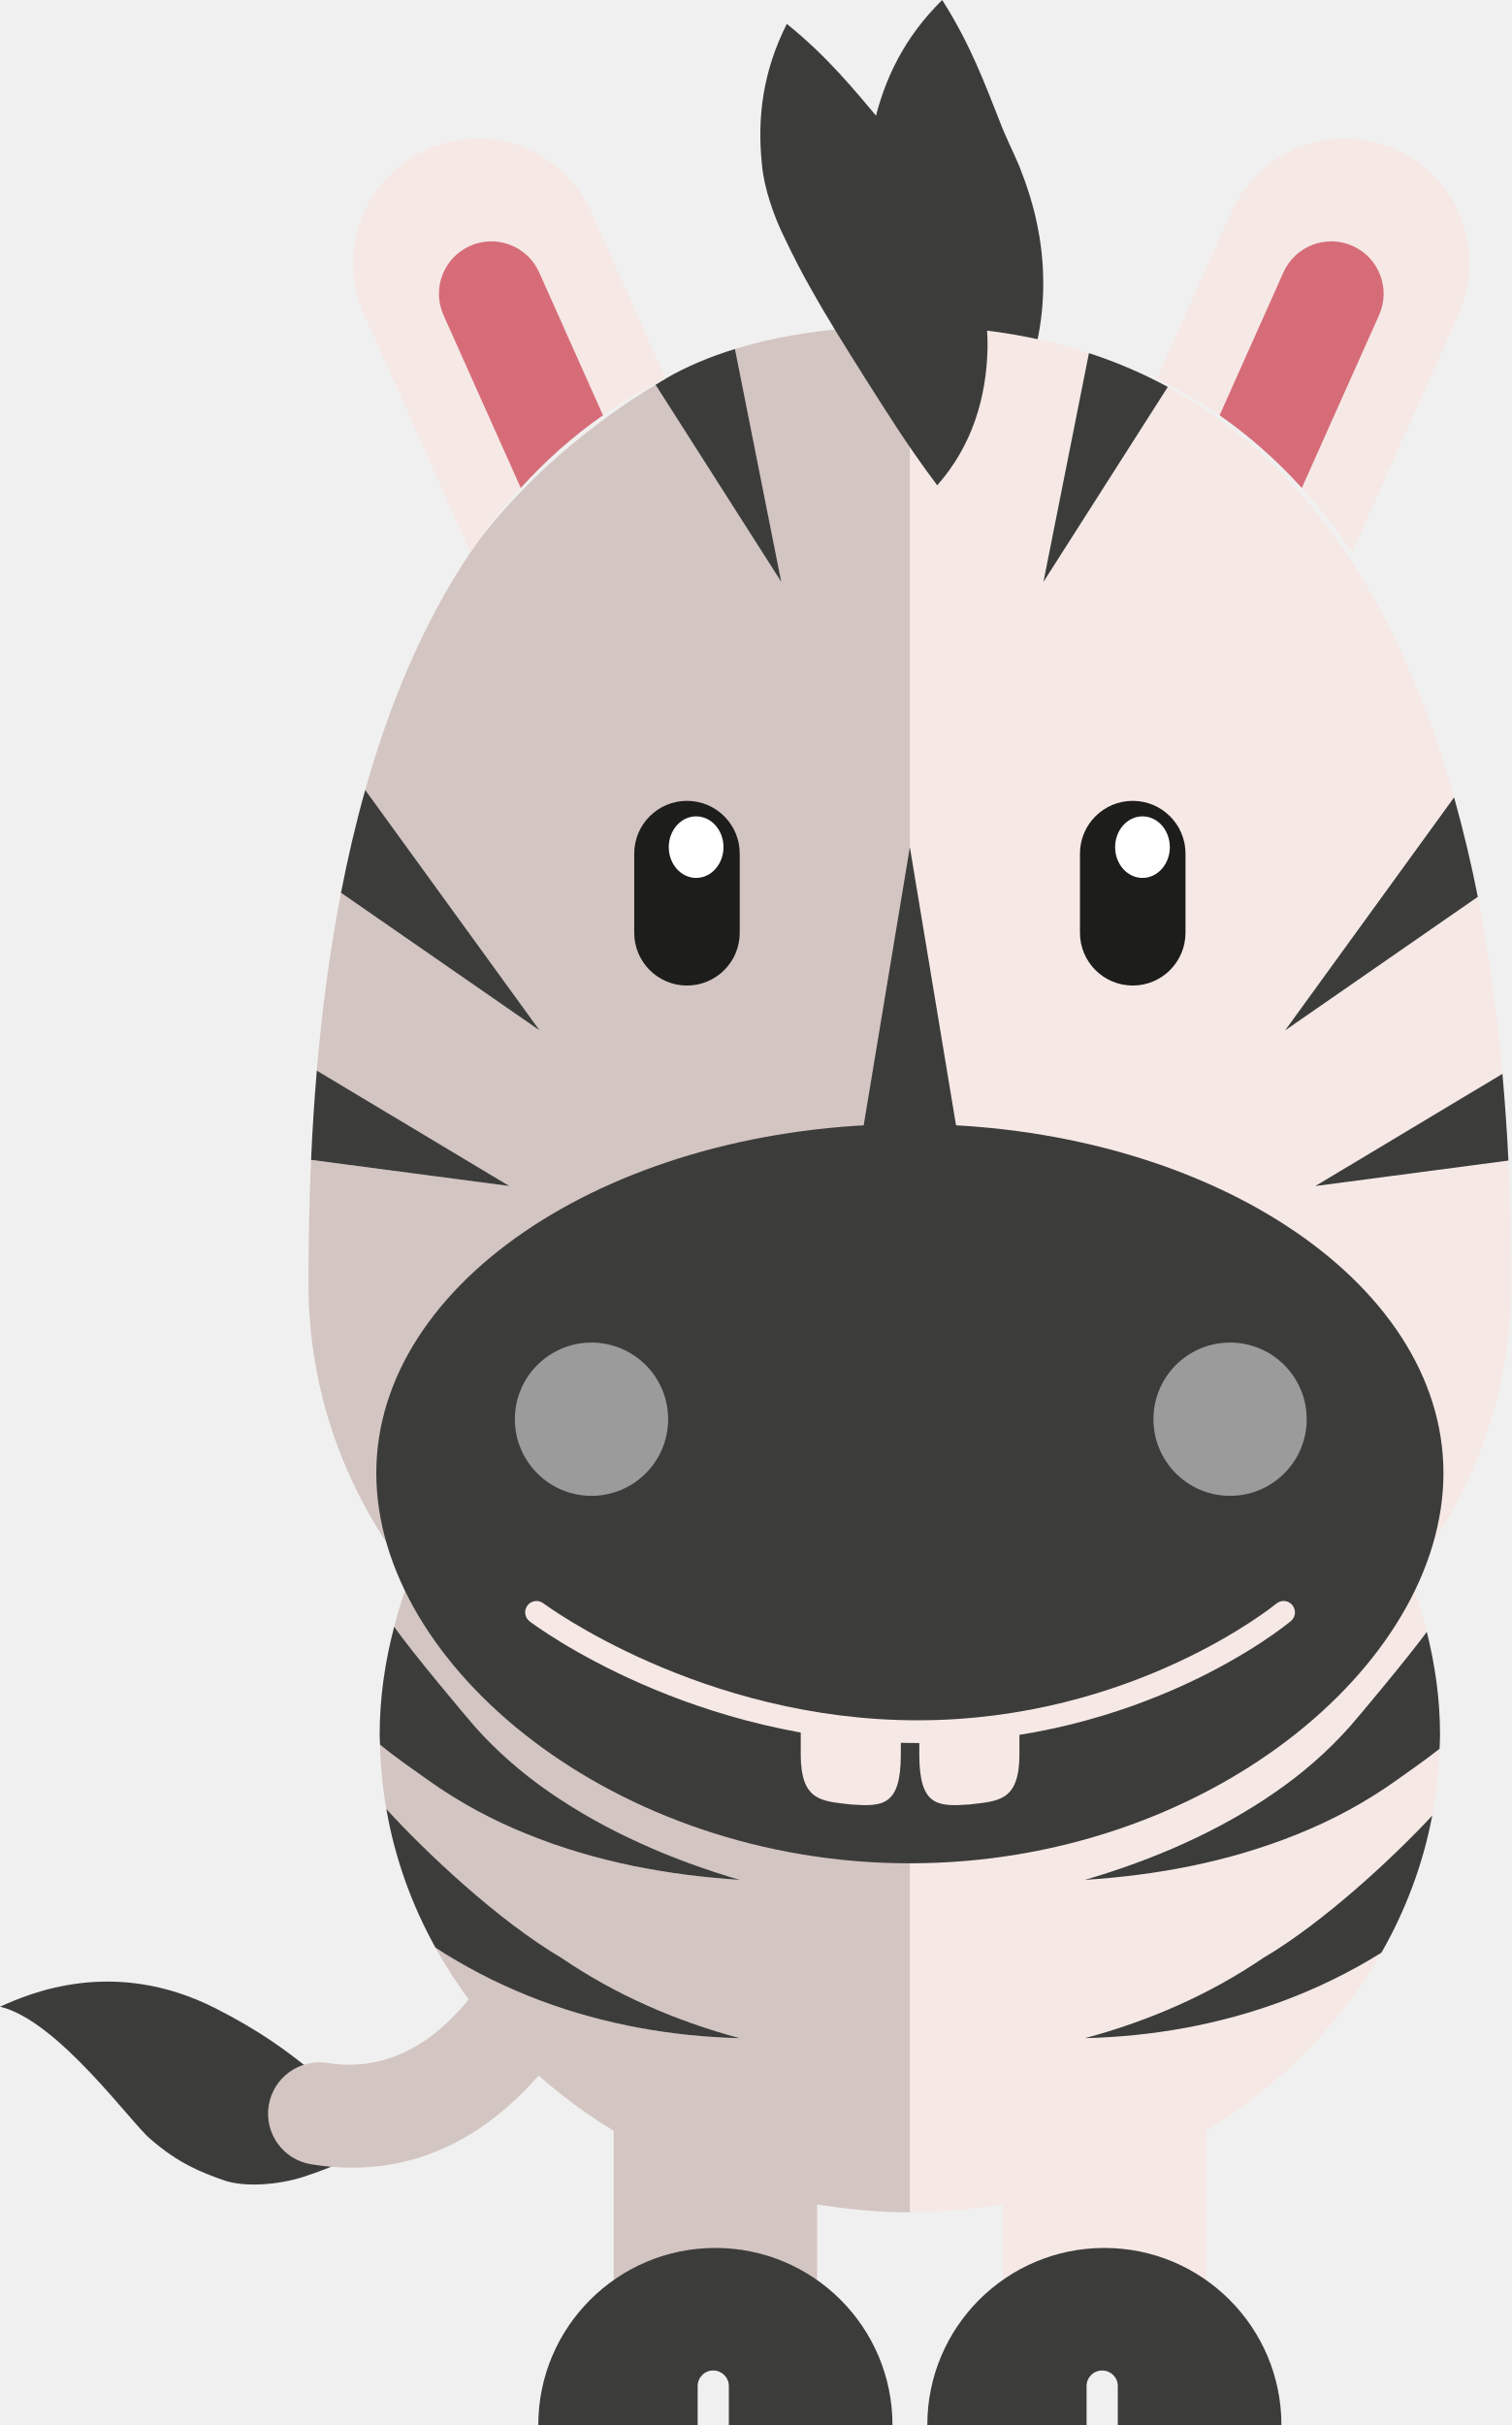
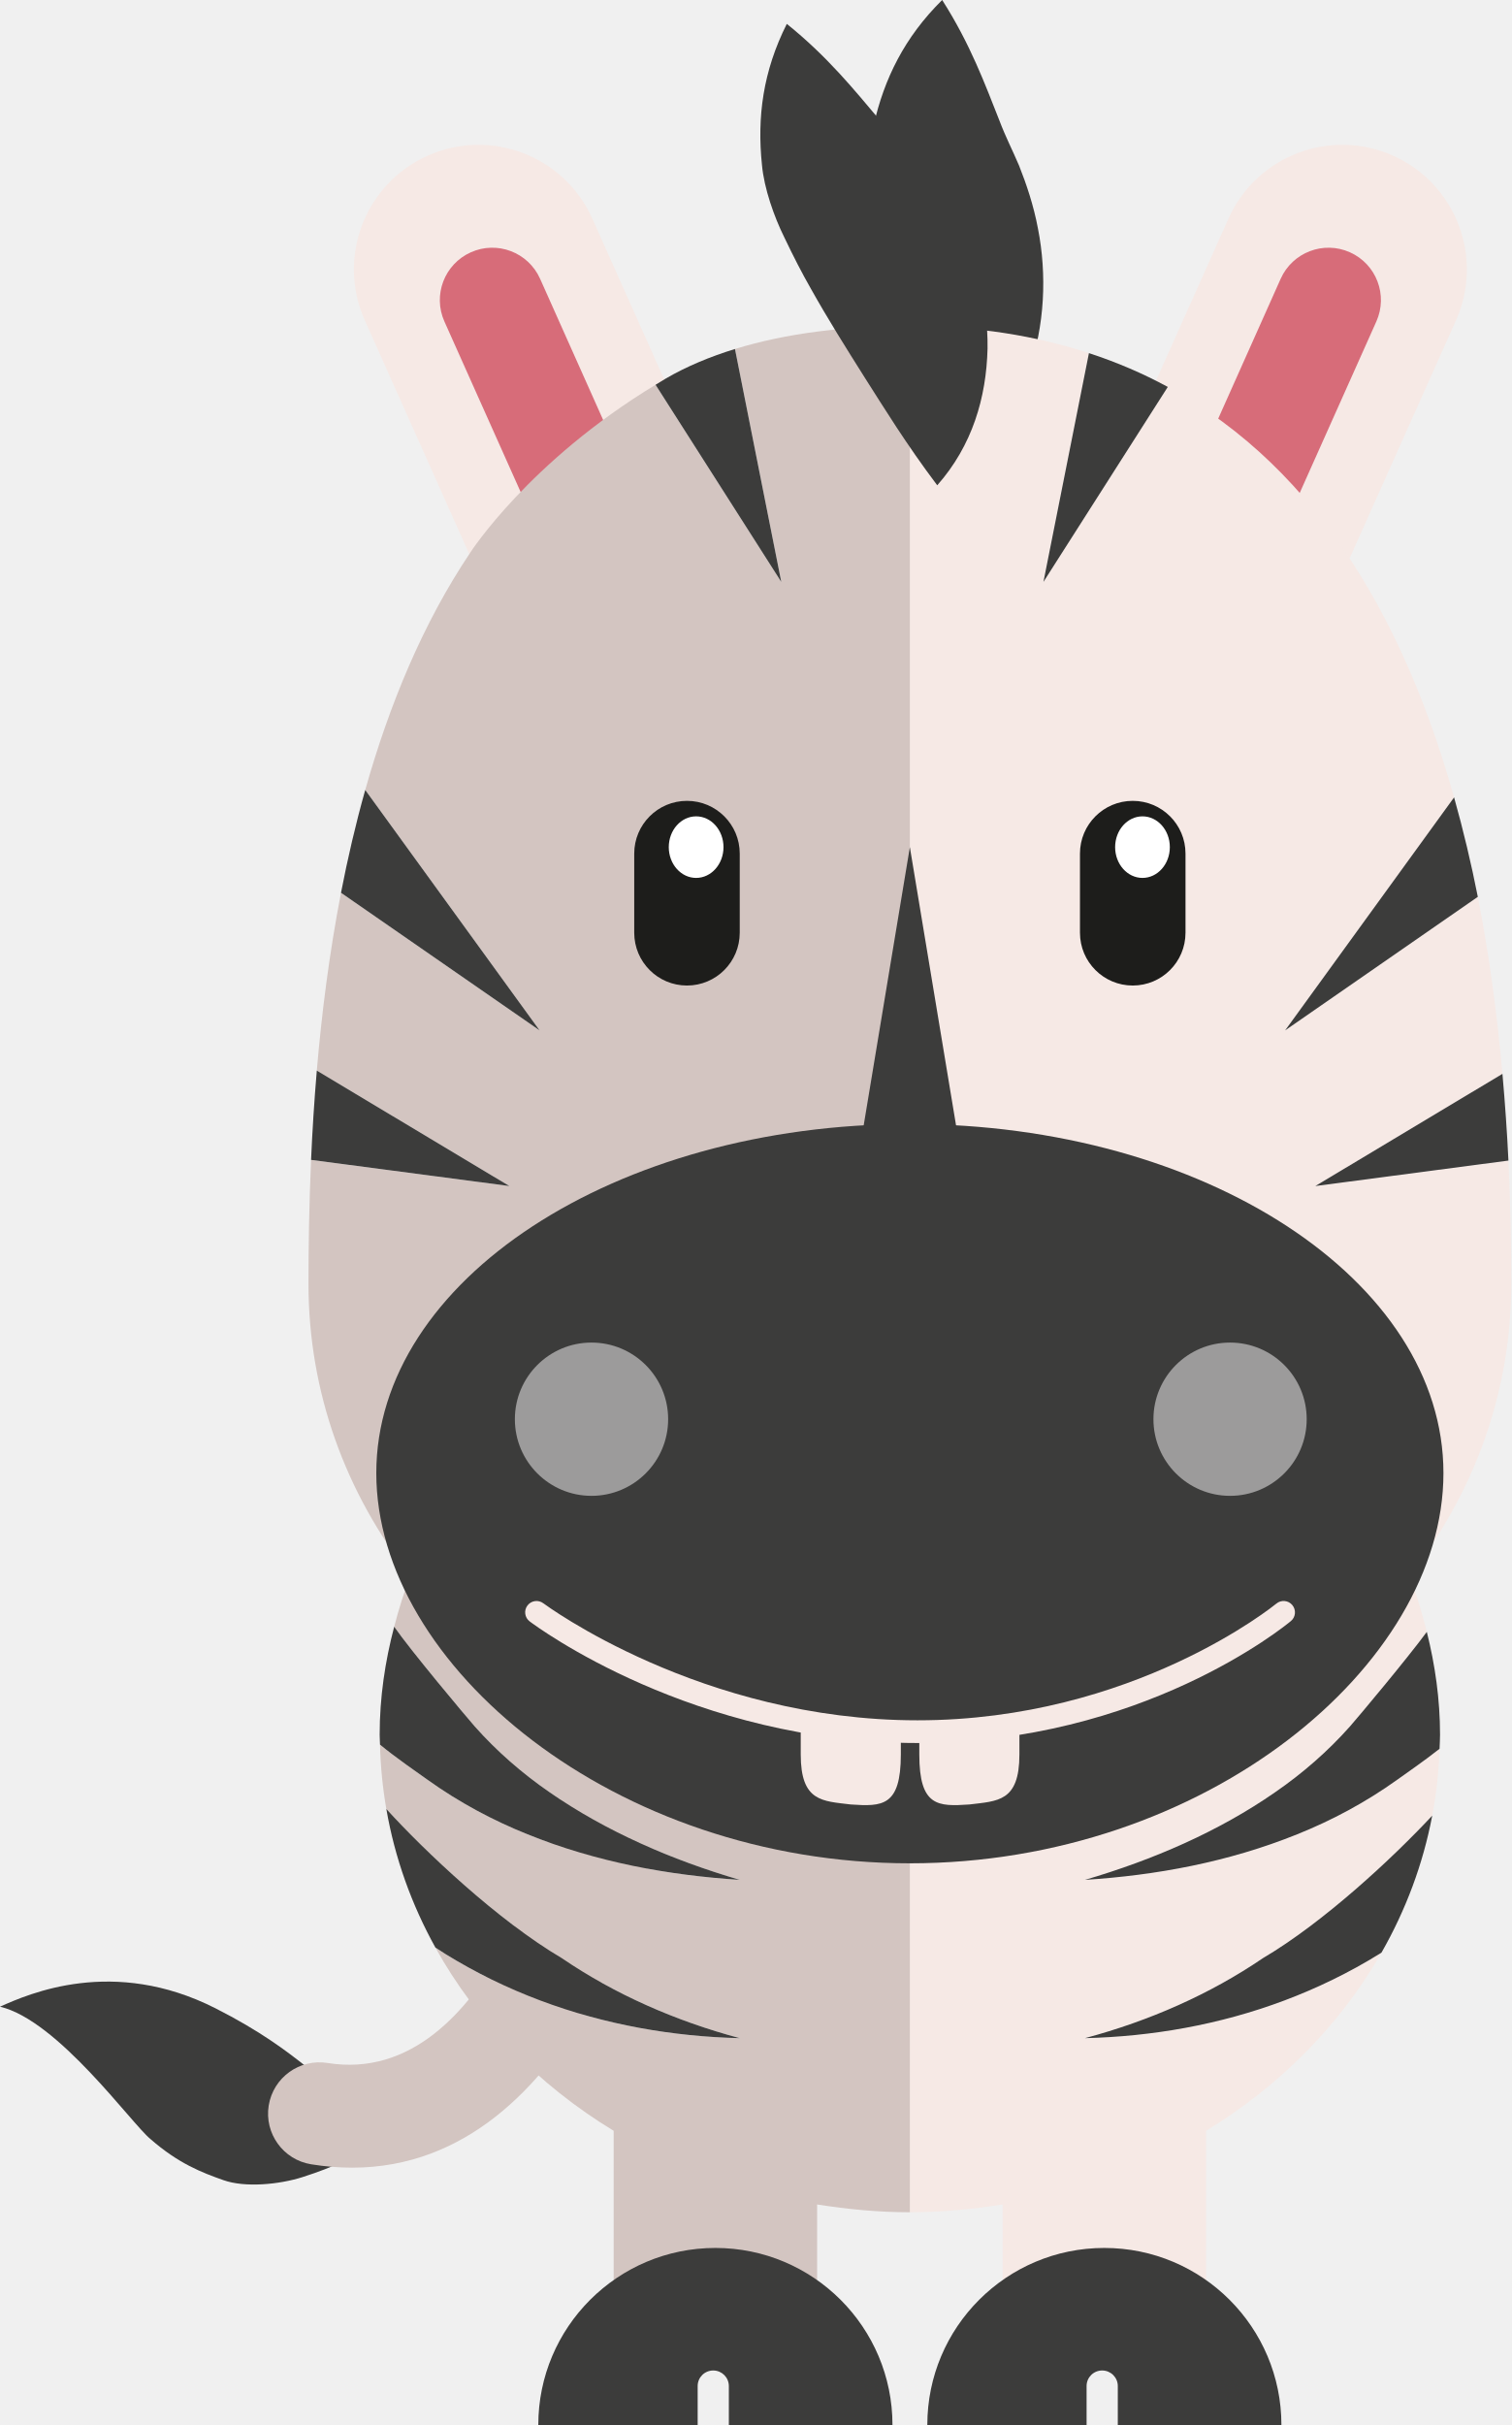
<svg xmlns="http://www.w3.org/2000/svg" version="1.1" width="102.225" height="164.007" id="svg13351">
  <defs id="defs13353" />
  <g transform="translate(-323.8877,-450.3585)" id="layer1">
+     <g transform="matrix(1.25,0,0,-1.25,416.9871,472.1008)" id="g4154">
+       <path d="M 0,0 C 0.64,1.429 0,3.104 -1.43,3.744 -2.859,4.383 -4.534,3.743 -5.175,2.315 L -8.63,-5.417 c -1.059,0.74 -2.194,1.399 -3.397,1.985 l 4.023,8.996 C -6.483,8.966 -2.496,10.488 0.908,8.97 4.306,7.449 5.83,3.458 4.31,0.061 l -5.767,-12.898 c -0.826,1.228 -1.733,2.394 -2.724,3.485 L 0,0 z" id="path4156" style="fill:#f6e9e5;fill-opacity:1;fill-rule:nonzero;stroke:none" />
+     </g>
+     <g transform="matrix(1.25,0,0,-1.25,415.2,467.4206)" id="g4158">
+       <path d="m 0,0 c 1.43,-0.64 2.069,-2.315 1.43,-3.744 l -4.181,-9.352 c -1.324,1.464 -2.804,2.783 -4.449,3.935 l 3.454,7.732 C -3.104,-0.001 -1.429,0.639 0,0" id="path4160" style="fill:#d76c79;fill-opacity:1;fill-rule:nonzero;stroke:none" />
+     </g>
+     <g transform="matrix(1.25,0,0,-1.25,353.948,472.1008)" id="g4146">
+       <path d="M 0,0 C -0.639,1.429 0,3.104 1.432,3.744 2.859,4.383 4.536,3.743 5.176,2.315 l 3.455,-7.732 c 1.057,0.74 2.194,1.399 3.396,1.985 L 8.005,5.564 C 6.483,8.966 2.496,10.488 -0.905,8.97 -4.306,7.449 -5.83,3.458 -4.308,0.061 l 5.766,-12.898 c 0.827,1.228 1.733,2.394 2.724,3.485 L 0,0 z" id="path4148" style="fill:#f6e9e5;fill-opacity:1;fill-rule:nonzero;stroke:none" />
+     </g>
+     <g transform="matrix(1.25,0,0,-1.25,355.7375,467.4206)" id="g4150">
+       <path d="m 0,0 c -1.431,-0.64 -2.07,-2.315 -1.432,-3.744 l 4.182,-9.352 c 1.324,1.464 2.805,2.783 4.449,3.935 L 3.745,-1.429 C 3.104,-0.001 1.428,0.639 0,0" id="path4152" style="fill:#d76c79;fill-opacity:1;fill-rule:nonzero;stroke:none" />
+     </g>
    <g transform="matrix(1.25,0,0,-1.25,387.6182,450.3585)" id="g4078">
      <path d="m 0,0 c 1.529,-2.39 2.332,-4.594 3.083,-6.486 0.374,-0.986 0.685,-1.55 1.08,-2.479 0.389,-0.977 0.788,-2.155 1.019,-3.395 0.492,-2.489 0.375,-5.271 -0.506,-7.758 -0.905,-2.486 -2.458,-4.711 -4.944,-6.139 -0.896,2.716 -1.372,4.837 -1.853,6.773 -0.466,1.934 -0.874,3.628 -1.226,5.494 -0.183,0.942 -0.331,1.916 -0.472,3.091 -0.168,1.222 -0.191,2.862 0.106,4.097 C -3.141,-4.257 -2.039,-2.017 0,0" id="path4080" style="fill:#3c3c3b;fill-opacity:1;fill-rule:nonzero;stroke:none" />
    </g>
    <g transform="matrix(1.25,0,0,-1.25,323.8877,586.0739)" id="g4082">
      <path d="m 0,0 c 1.565,0.7 6.128,2.715 11.656,-0.085 2.438,-1.237 3.813,-2.293 4.844,-3.102 1.026,-0.829 2.913,-2.856 3.69,-4.392 -1.568,-0.706 -1.828,-1.003 -3.833,-1.646 -1.249,-0.396 -3.095,-0.577 -4.266,-0.161 -1.171,0.415 -2.422,0.89 -3.949,2.224 C 7.115,-6.329 3.145,-0.746 0,0" id="path4084" style="fill:#3c3c3b;fill-opacity:1;fill-rule:nonzero;stroke:none" />
    </g>
    <g transform="matrix(1.25,0,0,-1.25,347.7092,596.9613)" id="g4086">
      <path d="m 0,0 c -0.711,0 -1.45,0.058 -2.218,0.182 -1.514,0.244 -2.543,1.67 -2.298,3.183 0.245,1.513 1.669,2.541 3.183,2.299 8.965,-1.442 12.45,13.778 12.484,13.934 0.334,1.496 1.814,2.442 3.313,2.106 1.497,-0.333 2.44,-1.815 2.108,-3.312 C 16.394,17.601 12.326,0 0,0" id="path4088" style="fill:#d3c5c1;fill-opacity:1;fill-rule:nonzero;stroke:none" />
    </g>
    <g transform="matrix(1.25,0,0,-1.25,411.6386,574.4124)" id="g4090">
      <path d="m 0,0 c -3.745,-1.511 -7.642,-2.221 -11.49,-2.468 3.699,1.085 7.245,2.625 10.278,4.732 1.517,1.044 2.891,2.251 4.057,3.564 0.468,0.532 3.102,3.674 4.164,5.122 -0.258,1.032 -0.56,2.05 -0.946,3.035 3.513,4.492 5.516,9.932 5.516,15.807 0,1.927 -0.034,4.184 -0.153,6.658 L 0.977,35.072 11.102,41.143 C 10.83,44.2 10.413,47.442 9.769,50.72 L -0.658,43.494 8.485,56.101 c -2.55,9.096 -7.17,17.693 -15.492,22.208 l -6.729,-10.55 2.462,12.379 c -2.863,0.936 -6.07,1.466 -9.69,1.466 l 0,-102.055 c 1.714,0 3.385,0.162 5.019,0.421 l 0,-7.013 11.008,0 0,10.998 c 4.001,2.433 7.275,5.753 9.495,9.643 C 4.519,-6.428 4.482,-6.451 4.442,-6.477 2.797,-7.494 1.074,-8.326 -0.687,-8.989 c -3.525,-1.326 -7.198,-1.956 -10.803,-2.043 3.487,0.933 6.775,2.383 9.631,4.329 3.27,1.925 7.01,5.403 9.161,7.711 C 7.527,2.187 7.659,3.395 7.698,4.624 6.879,3.975 5.845,3.267 5.403,2.946 3.692,1.722 1.874,0.752 0,0" id="path4092" style="fill:#f6e9e5;fill-opacity:1;fill-rule:nonzero;stroke:none" />
    </g>
    <g transform="matrix(1.25,0,0,-1.25,423.8499,511.0128)" id="g4094">
      <path d="M 0,0 C -0.354,1.796 -0.782,3.595 -1.284,5.381 L -10.427,-7.226 0,0 z" id="path4096" style="fill:#3c3c3b;fill-opacity:1;fill-rule:nonzero;stroke:none" />
    </g>
    <g transform="matrix(1.25,0,0,-1.25,425.9208,528.8498)" id="g4098">
      <path d="M 0,0 C -0.071,1.491 -0.18,3.067 -0.324,4.692 L -10.449,-1.378 0,0 z" id="path4100" style="fill:#3c3c3b;fill-opacity:1;fill-rule:nonzero;stroke:none" />
    </g>
    <g transform="matrix(1.25,0,0,-1.25,402.8794,476.5268)" id="g4102">
      <path d="M 0,0 C -1.325,0.72 -2.747,1.332 -4.267,1.829 L -6.729,-10.55 0,0 z" id="path4104" style="fill:#3c3c3b;fill-opacity:1;fill-rule:nonzero;stroke:none" />
    </g>
    <g transform="matrix(1.25,0,0,-1.25,415.1951,567.1273)" id="g4106">
      <path d="m 0,0 c -1.166,-1.313 -2.54,-2.521 -4.057,-3.564 -3.033,-2.107 -6.579,-3.647 -10.278,-4.732 3.848,0.247 7.745,0.957 11.49,2.468 1.873,0.752 3.692,1.722 5.403,2.946 0.442,0.32 1.476,1.028 2.295,1.678 0.009,0.254 0.027,0.505 0.027,0.761 0,1.917 -0.267,3.77 -0.716,5.565 C 3.102,3.674 0.467,0.532 0,0" id="path4108" style="fill:#3c3c3b;fill-opacity:1;fill-rule:nonzero;stroke:none" />
    </g>
    <g transform="matrix(1.25,0,0,-1.25,409.3144,582.7914)" id="g4110">
      <path d="m 0,0 c -2.855,-1.946 -6.144,-3.396 -9.63,-4.329 3.605,0.087 7.277,0.717 10.803,2.043 1.761,0.663 3.484,1.495 5.128,2.513 0.041,0.025 0.077,0.048 0.116,0.074 1.309,2.292 2.247,4.782 2.745,7.41 C 7.011,5.403 3.271,1.925 0,0" id="path4112" style="fill:#3c3c3b;fill-opacity:1;fill-rule:nonzero;stroke:none" />
    </g>
    <g transform="matrix(1.25,0,0,-1.25,373.6021,473.9621)" id="g4114">
      <path d="m 0,0 2.506,-12.602 -6.803,10.666 c -6.865,-4.158 -10.018,-9.068 -10.018,-9.068 -2.581,-3.839 -4.402,-8.278 -5.692,-12.855 l 9.434,-13.007 -10.745,7.445 c -0.637,-3.288 -1.048,-6.546 -1.31,-9.621 l 10.421,-6.246 -10.731,1.415 c -0.109,-2.483 -0.141,-4.762 -0.141,-6.695 0,-5.875 2.003,-11.316 5.517,-15.807 -0.351,-0.896 -0.632,-1.818 -0.879,-2.756 0.876,-1.265 3.865,-4.833 4.365,-5.401 1.166,-1.314 2.541,-2.521 4.058,-3.565 3.033,-2.106 6.578,-3.646 10.276,-4.731 -3.847,0.247 -7.743,0.957 -11.489,2.468 -1.873,0.752 -3.691,1.721 -5.403,2.946 -0.494,0.355 -1.727,1.199 -2.574,1.902 0.028,-1.18 0.144,-2.342 0.342,-3.479 2.079,-2.288 6.049,-6.044 9.495,-8.072 2.855,-1.947 6.144,-3.396 9.629,-4.33 -3.604,0.087 -7.276,0.717 -10.802,2.043 -1.761,0.663 -3.483,1.496 -5.129,2.513 -0.188,0.12 -0.367,0.236 -0.539,0.349 2.221,-4.008 5.553,-7.429 9.648,-9.917 l 0,-10.998 11.01,0 0,7.012 c 1.632,-0.258 3.303,-0.421 5.019,-0.421 l 0,102.056 C 5.971,1.244 2.779,0.858 0,0" id="path4116" style="fill:#d3c5c1;fill-opacity:1;fill-rule:nonzero;stroke:none" />
    </g>
    <g transform="matrix(1.25,0,0,-1.25,360.3862,520.0448)" id="g4118">
      <path d="m 0,0 -9.435,13.007 c -0.519,-1.843 -0.95,-3.704 -1.311,-5.562 L 0,0 z" id="path4120" style="fill:#3c3c3b;fill-opacity:1;fill-rule:nonzero;stroke:none" />
    </g>
    <g transform="matrix(1.25,0,0,-1.25,358.3433,530.5722)" id="g4122">
      <path d="M 0,0 -10.421,6.246 C -10.563,4.57 -10.664,2.953 -10.731,1.415 L 0,0 z" id="path4124" style="fill:#3c3c3b;fill-opacity:1;fill-rule:nonzero;stroke:none" />
    </g>
    <g transform="matrix(1.25,0,0,-1.25,368.2311,476.3814)" id="g4126">
      <path d="M 0,0 6.803,-10.666 4.297,1.936 C 2.946,1.519 1.686,0.997 0.552,0.337 0.361,0.224 0.185,0.111 0,0" id="path4128" style="fill:#3c3c3b;fill-opacity:1;fill-rule:nonzero;stroke:none" />
    </g>
    <g transform="matrix(1.25,0,0,-1.25,349.5927,568.3517)" id="g4130">
      <path d="m 0,0 c 0.846,-0.703 2.079,-1.547 2.574,-1.902 1.711,-1.225 3.53,-2.195 5.403,-2.947 3.745,-1.51 7.642,-2.22 11.489,-2.467 -3.699,1.085 -7.244,2.625 -10.277,4.731 C 7.672,-1.541 6.298,-0.334 5.132,0.979 4.631,1.548 1.642,5.115 0.767,6.381 0.273,4.502 -0.019,2.554 -0.019,0.536 -0.019,0.356 -0.003,0.179 0,0" id="path4132" style="fill:#3c3c3b;fill-opacity:1;fill-rule:nonzero;stroke:none" />
    </g>
    <g transform="matrix(1.25,0,0,-1.25,354.0111,582.5082)" id="g4134">
      <path d="M 0,0 C 1.646,-1.018 3.368,-1.85 5.128,-2.513 8.655,-3.839 12.327,-4.469 15.931,-4.556 12.446,-3.622 9.157,-2.173 6.302,-0.227 2.855,1.802 -1.114,5.558 -3.193,7.846 -2.734,5.191 -1.826,2.671 -0.539,0.349 -0.367,0.236 -0.188,0.12 0,0" id="path4136" style="fill:#3c3c3b;fill-opacity:1;fill-rule:nonzero;stroke:none" />
    </g>
    <g transform="matrix(1.25,0,0,-1.25,366.7887,513.4408)" id="g4138">
      <path d="m 0,0 c 0,-1.578 1.276,-2.857 2.854,-2.857 1.577,0 2.855,1.279 2.855,2.857 l 0,4.282 C 5.709,5.856 4.431,7.135 2.854,7.135 1.276,7.135 0,5.856 0,4.282 L 0,0 z" id="path4140" style="fill:#1d1d1b;fill-opacity:1;fill-rule:nonzero;stroke:none" />
    </g>
    <g transform="matrix(1.25,0,0,-1.25,396.9389,513.4408)" id="g4142">
      <path d="m 0,0 c 0,-1.578 1.278,-2.857 2.855,-2.857 1.578,0 2.856,1.279 2.856,2.857 l 0,4.282 C 5.711,5.856 4.433,7.135 2.855,7.135 1.278,7.135 0,5.856 0,4.282 L 0,0 z" id="path4144" style="fill:#1d1d1b;fill-opacity:1;fill-rule:nonzero;stroke:none" />
    </g>
-     <g transform="matrix(1.25,0,0,-1.25,353.8866,471.6708)" id="g4146">
-       <path d="M 0,0 C -0.639,1.429 0,3.104 1.432,3.744 2.859,4.383 4.536,3.743 5.176,2.315 l 3.455,-7.732 c 1.057,0.74 2.194,1.399 3.396,1.985 L 8.005,5.564 C 6.483,8.966 2.496,10.488 -0.905,8.97 -4.306,7.449 -5.83,3.458 -4.308,0.061 l 5.766,-12.898 c 0.827,1.228 1.733,2.394 2.724,3.485 L 0,0 z" id="path4148" style="fill:#f6e9e5;fill-opacity:1;fill-rule:nonzero;stroke:none" />
-     </g>
-     <g transform="matrix(1.25,0,0,-1.25,355.6761,466.9906)" id="g4150">
-       <path d="m 0,0 c -1.431,-0.64 -2.07,-2.315 -1.432,-3.744 l 4.182,-9.352 c 1.324,1.464 2.805,2.783 4.449,3.935 L 3.745,-1.429 C 3.104,-0.001 1.428,0.639 0,0" id="path4152" style="fill:#d76c79;fill-opacity:1;fill-rule:nonzero;stroke:none" />
-     </g>
-     <g transform="matrix(1.25,0,0,-1.25,417.1714,471.6708)" id="g4154">
-       <path d="M 0,0 C 0.64,1.429 0,3.104 -1.43,3.744 -2.859,4.383 -4.534,3.743 -5.175,2.315 L -8.63,-5.417 c -1.059,0.74 -2.194,1.399 -3.397,1.985 l 4.023,8.996 C -6.483,8.966 -2.496,10.488 0.908,8.97 4.306,7.449 5.83,3.458 4.31,0.061 l -5.767,-12.898 c -0.826,1.228 -1.733,2.394 -2.724,3.485 L 0,0 z" id="path4156" style="fill:#f6e9e5;fill-opacity:1;fill-rule:nonzero;stroke:none" />
-     </g>
-     <g transform="matrix(1.25,0,0,-1.25,415.3843,466.9906)" id="g4158">
-       <path d="m 0,0 c 1.43,-0.64 2.069,-2.315 1.43,-3.744 l -4.181,-9.352 c -1.324,1.464 -2.804,2.783 -4.449,3.935 l 3.454,7.732 C -3.104,-0.001 -1.429,0.639 0,0" id="path4160" style="fill:#d76c79;fill-opacity:1;fill-rule:nonzero;stroke:none" />
-     </g>
    <g transform="matrix(1.25,0,0,-1.25,372.1342,610.6783)" id="g4162">
      <path d="m 0,0 c 0.462,0 0.843,-0.376 0.843,-0.841 l 0,-2.109 8.855,0 c 0,5.292 -4.293,9.58 -9.583,9.58 -5.292,0 -9.583,-4.288 -9.583,-9.58 l 8.624,0 0,2.109 C -0.844,-0.376 -0.469,0 0,0" id="path4164" style="fill:#3c3c3b;fill-opacity:1;fill-rule:nonzero;stroke:none" />
    </g>
    <g transform="matrix(1.25,0,0,-1.25,398.4416,610.6783)" id="g4166">
      <path d="m 0,0 c 0.465,0 0.845,-0.376 0.845,-0.841 l 0,-2.109 8.854,0 c 0,5.292 -4.289,9.58 -9.584,9.58 -5.289,0 -9.578,-4.288 -9.578,-9.58 l 8.619,0 0,2.109 C -0.844,-0.376 -0.468,0 0,0" id="path4168" style="fill:#3c3c3b;fill-opacity:1;fill-rule:nonzero;stroke:none" />
    </g>
    <g transform="matrix(1.25,0,0,-1.25,382.2203,527.0028)" id="g4170">
      <path d="M 0,0 2.57,15.48 5.14,0 0,0 z" id="path4172" style="fill:#3c3c3b;fill-opacity:1;fill-rule:nonzero;stroke:none" />
    </g>
    <g transform="matrix(1.25,0,0,-1.25,421.5251,549.9874)" id="g4174">
      <path d="m 0,0 c 0,-10.434 -12.927,-21.112 -28.872,-21.112 -15.945,0 -28.875,10.678 -28.875,21.112 0,10.431 12.93,18.888 28.875,18.888 C -12.927,18.888 0,10.431 0,0" id="path4176" style="fill:#3c3c3b;fill-opacity:1;fill-rule:nonzero;stroke:none" />
    </g>
    <g transform="matrix(1.25,0,0,-1.25,369.0824,546.3424)" id="g4178">
      <path d="m 0,0 c 0,-2.289 -1.857,-4.146 -4.148,-4.146 -2.29,0 -4.146,1.857 -4.146,4.146 0,2.291 1.856,4.147 4.146,4.147 C -1.857,4.147 0,2.291 0,0" id="path4180" style="fill:#9c9b9b;fill-opacity:1;fill-rule:nonzero;stroke:none" />
    </g>
    <g transform="matrix(1.25,0,0,-1.25,412.2752,546.3424)" id="g4182">
      <path d="m 0,0 c 0,-2.289 -1.856,-4.146 -4.148,-4.146 -2.29,0 -4.145,1.857 -4.145,4.146 0,2.291 1.855,4.147 4.145,4.147 C -1.856,4.147 0,2.291 0,0" id="path4184" style="fill:#9c9b9b;fill-opacity:1;fill-rule:nonzero;stroke:none" />
    </g>
    <g transform="matrix(1.25,0,0,-1.25,378.0509,569.0133)" id="g4186">
      <path d="M 0,0 C 0,-2.567 1.178,-2.519 2.709,-2.708 4.406,-2.823 5.417,-2.828 5.417,0 l 0,1.724 C 5.417,1.435 0,2.124 0,2.124 L 0,0 z" id="path4188" style="fill:#f6e9e5;fill-opacity:1;fill-rule:nonzero;stroke:none" />
    </g>
    <g transform="matrix(1.25,0,0,-1.25,392.8428,569.0133)" id="g4190">
      <path d="M 0,0 C 0,-2.567 -1.177,-2.519 -2.708,-2.708 -4.406,-2.823 -5.417,-2.828 -5.417,0 l 0,1.724 C -5.417,1.435 0,2.124 0,2.124 L 0,0 z" id="path4192" style="fill:#f6e9e5;fill-opacity:1;fill-rule:nonzero;stroke:none" />
    </g>
    <g transform="matrix(1.25,0,0,-1.25,385.9483,568.2418)" id="g4194">
      <path d="m 0,0 c -12.143,0 -20.63,6.312 -20.985,6.579 -0.271,0.204 -0.326,0.591 -0.121,0.861 0.205,0.272 0.59,0.324 0.862,0.119 0.083,-0.062 8.53,-6.33 20.244,-6.33 11.693,0 19.342,6.251 19.419,6.313 0.26,0.217 0.647,0.184 0.865,-0.079 C 20.502,7.202 20.467,6.814 20.207,6.599 19.882,6.329 12.158,0 0,0" id="path4196" style="fill:#f6e9e5;fill-opacity:1;fill-rule:nonzero;stroke:none" />
    </g>
    <g transform="matrix(1.25,0,0,-1.25,377.1086,451.9736)" id="g4198">
      <path d="m 0,0 c 2.212,-1.775 3.678,-3.608 4.994,-5.162 0.67,-0.813 1.146,-1.247 1.817,-2.001 0.682,-0.803 1.434,-1.79 2.05,-2.894 1.263,-2.201 2.04,-4.873 2.002,-7.511 -0.064,-2.644 -0.824,-5.251 -2.723,-7.397 -1.718,2.286 -2.847,4.144 -3.921,5.825 -1.061,1.684 -1.989,3.158 -2.918,4.814 -0.475,0.834 -0.927,1.707 -1.437,2.778 -0.548,1.103 -1.095,2.65 -1.208,3.917 C -1.615,-5.038 -1.287,-2.563 0,0" id="path4200" style="fill:#3c3c3b;fill-opacity:1;fill-rule:nonzero;stroke:none" />
    </g>
    <g transform="matrix(1.25,0,0,-1.25,399.3174,507.6522)" id="g4202">
      <path d="m 0,0 c 0,-0.919 0.663,-1.665 1.48,-1.665 0.818,0 1.48,0.746 1.48,1.665 0,0.92 -0.662,1.666 -1.48,1.666 C 0.663,1.666 0,0.92 0,0" id="path4204" style="fill:#ffffff;fill-opacity:1;fill-rule:nonzero;stroke:none" />
    </g>
    <g transform="matrix(1.25,0,0,-1.25,369.1252,507.6522)" id="g4206">
      <path d="m 0,0 c 0,-0.919 0.663,-1.665 1.48,-1.665 0.818,0 1.481,0.746 1.481,1.665 0,0.92 -0.663,1.666 -1.481,1.666 C 0.663,1.666 0,0.92 0,0" id="path4208" style="fill:#ffffff;fill-opacity:1;fill-rule:nonzero;stroke:none" />
    </g>
  </g>
</svg>
